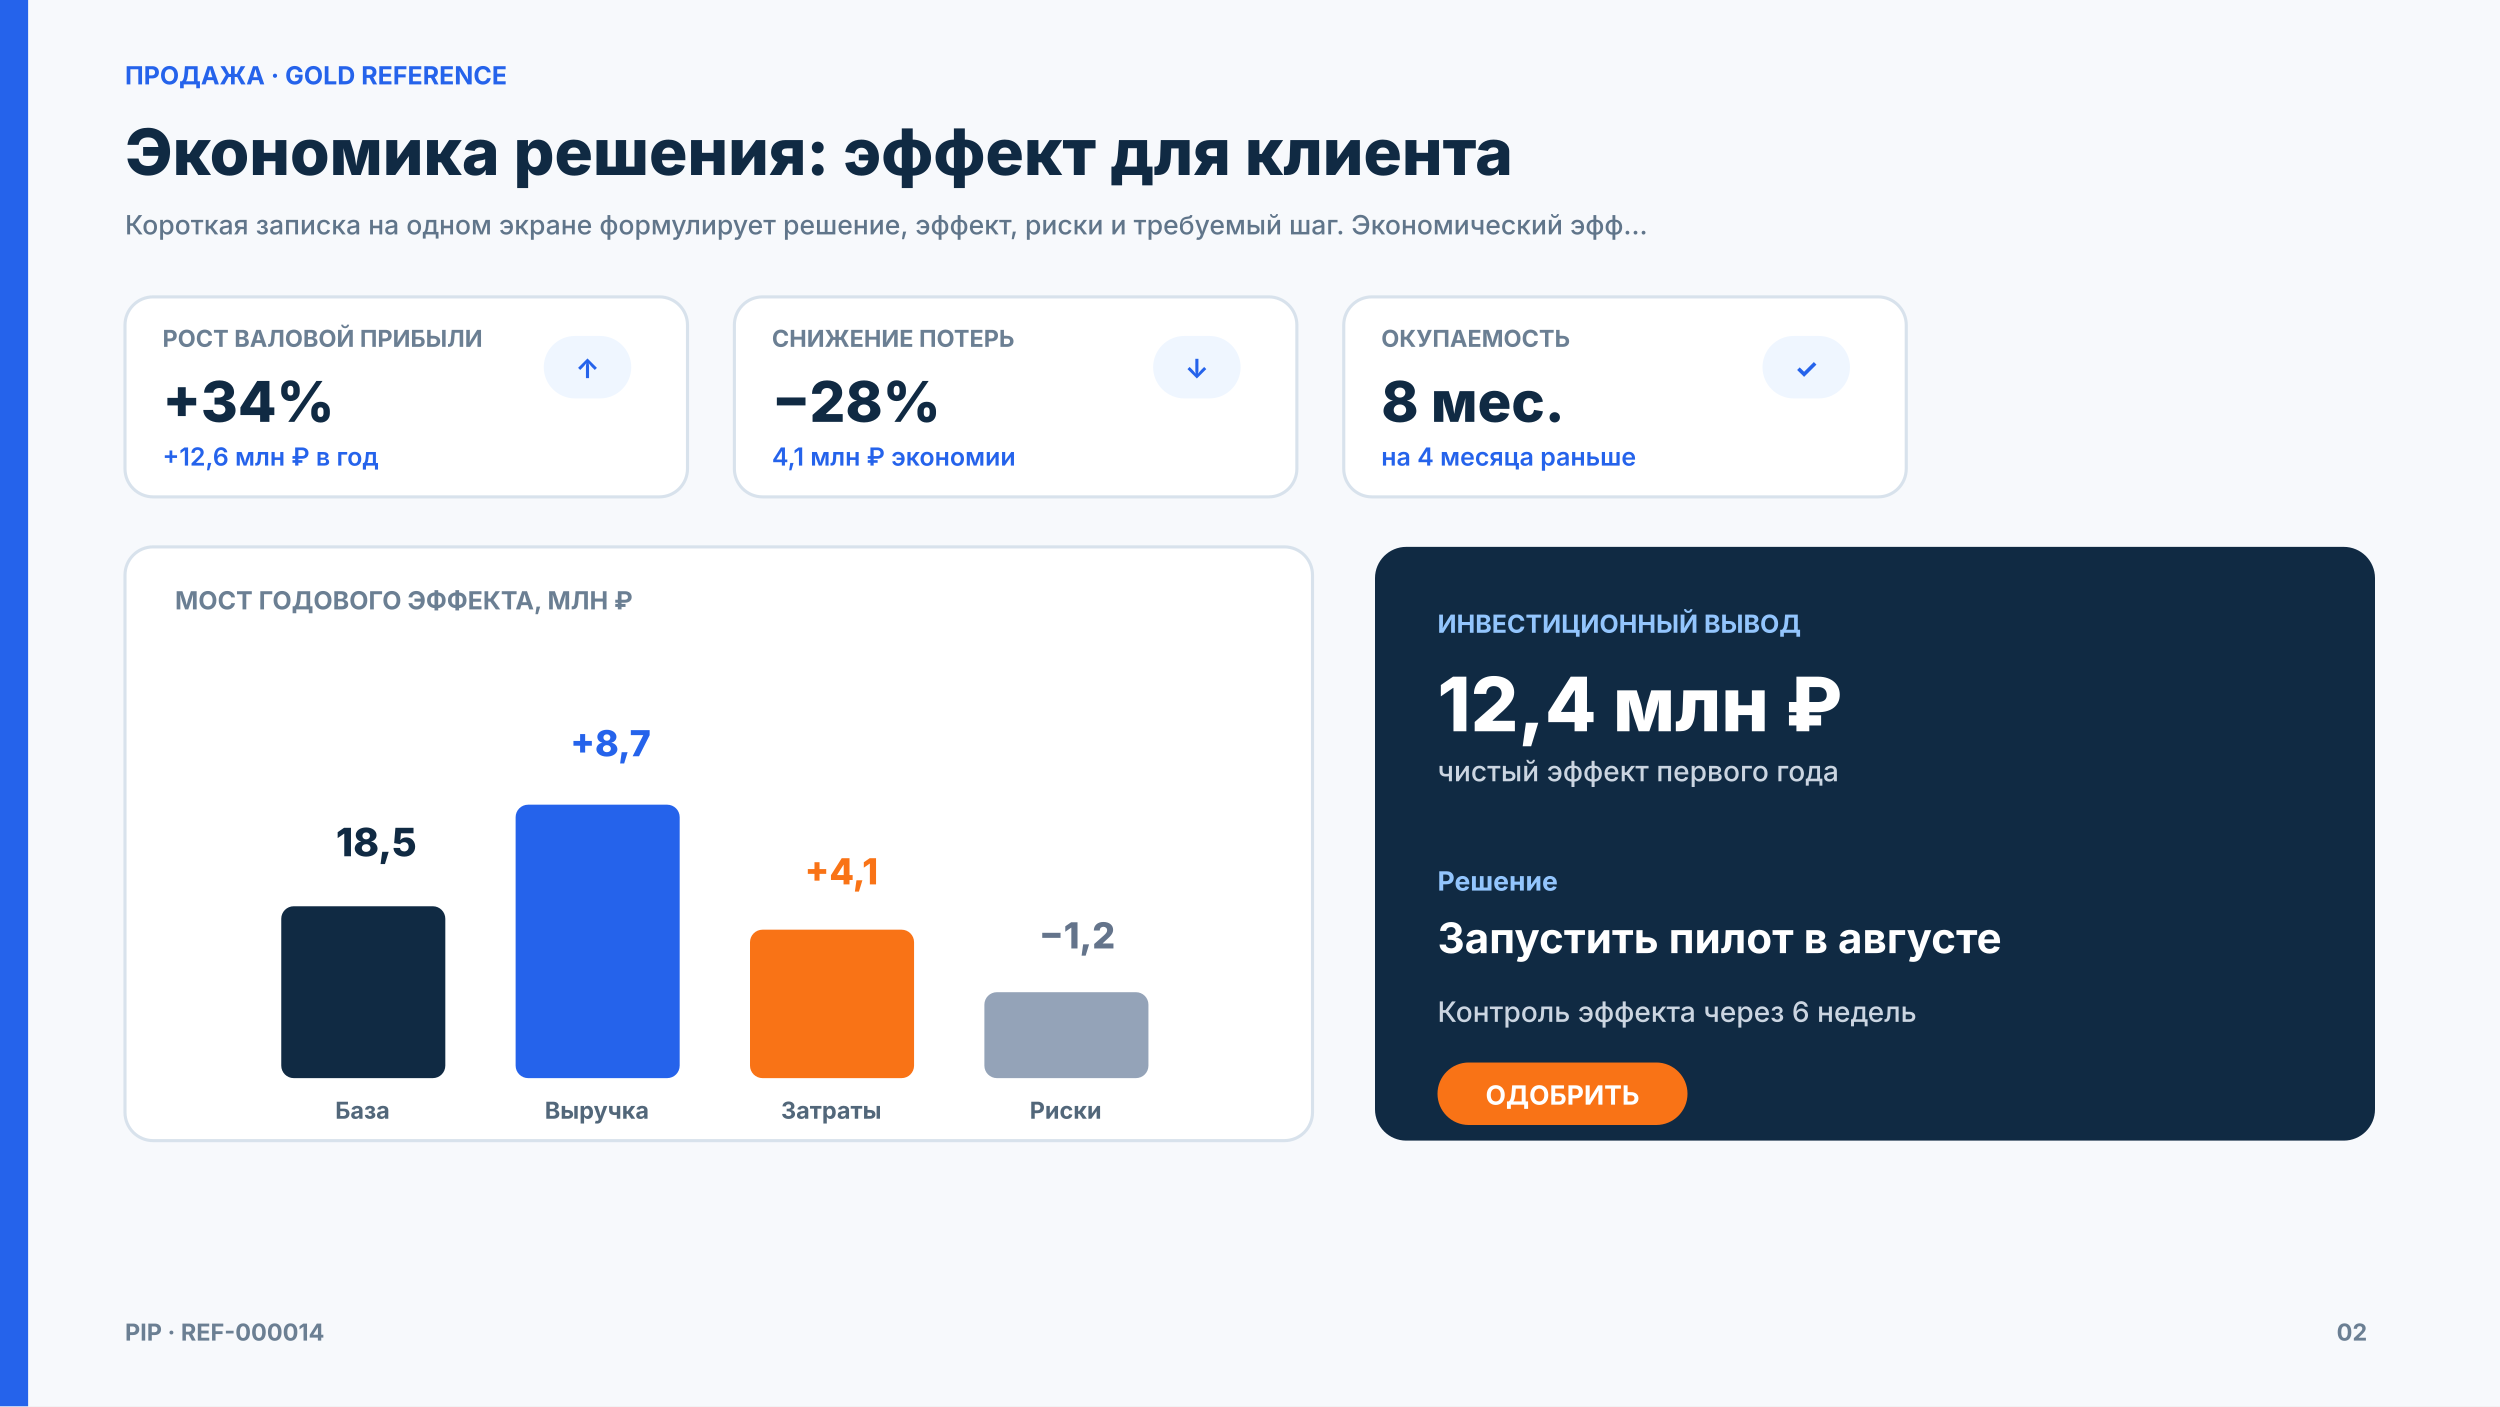
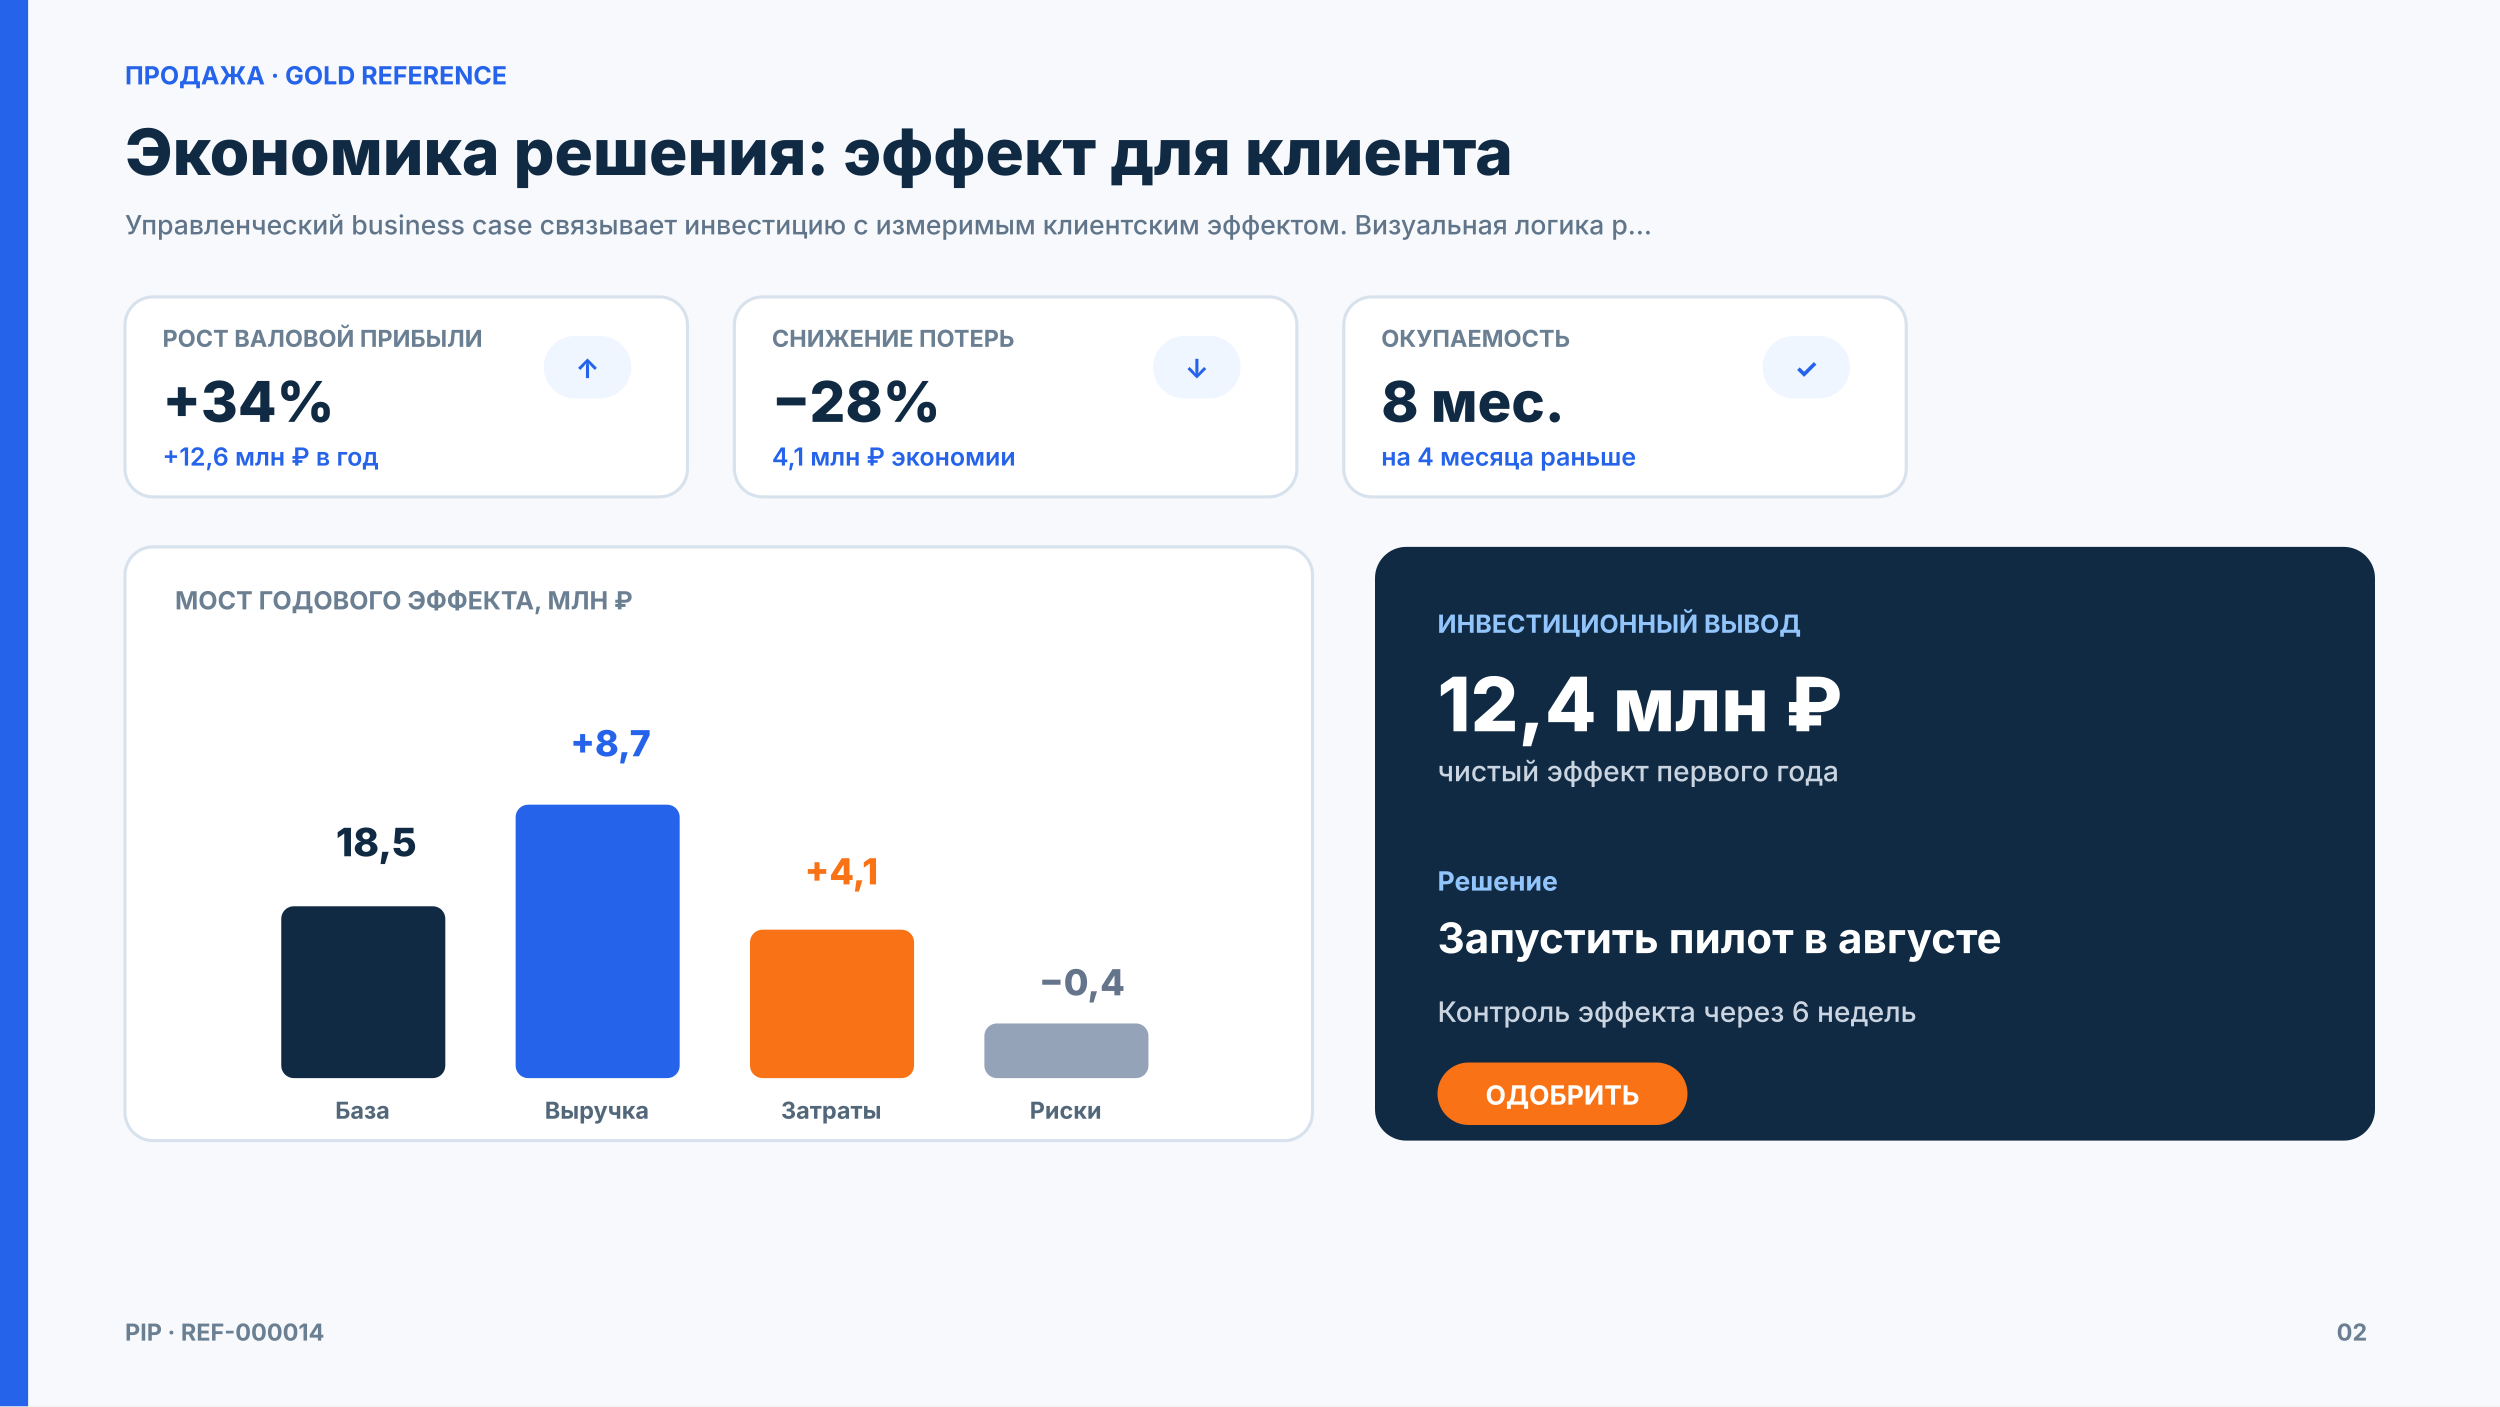
- <svg xmlns="http://www.w3.org/2000/svg" viewBox="0 0 1600 900" role="img" aria-labelledby="title description" data-gold="true" data-layout="gold-02">
+ <svg xmlns="http://www.w3.org/2000/svg" viewBox="0 0 1600 900" role="img" aria-labelledby="title description" data-gold="true" data-source-backed="true" data-preview-mode="original_pip_interpretation" data-layout="gold-02">
  <rect width="1600" height="900" fill="#F7F9FC" />
  <rect x="0" y="0" width="18" height="900" fill="#2563EB" />
  <text x="80" y="54" font-family="Inter, Arial, sans-serif" font-size="16" font-weight="750" fill="#2563EB" text-anchor="start">ПРОДАЖА · GOLD REFERENCE</text>
  <text x="80" y="112" font-family="Inter, Arial, sans-serif" font-size="41" font-weight="800" fill="#102A43" text-anchor="start">Экономика решения: эффект для клиента</text>
-   <text x="80" y="150" font-family="Inter, Arial, sans-serif" font-size="17" font-weight="500" fill="#60758A" text-anchor="start">Короткая записка на одном экране формулирует решение, эффект, риски и требуемый шаг. Экономический эфф…</text>
+   <text x="80" y="150" font-family="Inter, Arial, sans-serif" font-size="17" font-weight="500" fill="#60758A" text-anchor="start">Управленческий business case связывает инвестицию с измеримым клиентским эффектом. Визуальная логика р…</text>
  <rect x="80" y="190" width="360" height="128" rx="18" fill="#FFFFFF" stroke="#D8E2EC" stroke-width="2" />
  <text x="104" y="222" font-family="Inter, Arial, sans-serif" font-size="15" font-weight="700" fill="#6B7F93" text-anchor="start">РОСТ ВАЛОВОЙ ПРИБЫЛИ</text>
  <text x="104" y="270" font-family="Inter, Arial, sans-serif" font-size="36" font-weight="800" fill="#102A43" text-anchor="start">+34%</text>
  <rect x="348" y="215" width="56" height="40" rx="20" fill="#EFF6FF" stroke="#EFF6FF" stroke-width="0" />
  <text x="376" y="242" font-family="Inter, Arial, sans-serif" font-size="17" font-weight="700" fill="#2563EB" text-anchor="middle">↑</text>
  <text x="104" y="298" font-family="Inter, Arial, sans-serif" font-size="16" font-weight="600" fill="#2563EB" text-anchor="start">+12,6 млн ₽ в год</text>
  <rect x="470" y="190" width="360" height="128" rx="18" fill="#FFFFFF" stroke="#D8E2EC" stroke-width="2" />
  <text x="494" y="222" font-family="Inter, Arial, sans-serif" font-size="15" font-weight="700" fill="#6B7F93" text-anchor="start">СНИЖЕНИЕ ПОТЕРЬ</text>
  <text x="494" y="270" font-family="Inter, Arial, sans-serif" font-size="36" font-weight="800" fill="#102A43" text-anchor="start">−28%</text>
  <rect x="738" y="215" width="56" height="40" rx="20" fill="#EFF6FF" stroke="#EFF6FF" stroke-width="0" />
  <text x="766" y="242" font-family="Inter, Arial, sans-serif" font-size="17" font-weight="700" fill="#2563EB" text-anchor="middle">↓</text>
  <text x="494" y="298" font-family="Inter, Arial, sans-serif" font-size="16" font-weight="600" fill="#2563EB" text-anchor="start">4,1 млн ₽ экономии</text>
  <rect x="860" y="190" width="360" height="128" rx="18" fill="#FFFFFF" stroke="#D8E2EC" stroke-width="2" />
  <text x="884" y="222" font-family="Inter, Arial, sans-serif" font-size="15" font-weight="700" fill="#6B7F93" text-anchor="start">ОКУПАЕМОСТЬ</text>
  <text x="884" y="270" font-family="Inter, Arial, sans-serif" font-size="36" font-weight="800" fill="#102A43" text-anchor="start">8 мес.</text>
  <rect x="1128" y="215" width="56" height="40" rx="20" fill="#EFF6FF" stroke="#EFF6FF" stroke-width="0" />
  <text x="1156" y="242" font-family="Inter, Arial, sans-serif" font-size="17" font-weight="700" fill="#2563EB" text-anchor="middle">✓</text>
  <text x="884" y="298" font-family="Inter, Arial, sans-serif" font-size="16" font-weight="600" fill="#2563EB" text-anchor="start">на 4 месяца раньше</text>
  <rect x="80" y="350" width="760" height="380" rx="18" fill="#FFFFFF" stroke="#D8E2EC" stroke-width="2" />
  <text x="112" y="390" font-family="Inter, Arial, sans-serif" font-size="16" font-weight="700" fill="#6B7F93" text-anchor="start">МОСТ ГОДОВОГО ЭФФЕКТА, МЛН ₽</text>
  <rect x="180" y="580" width="105" height="110" rx="8" fill="#102A43" />
  <text x="232" y="716" font-family="Inter, Arial, sans-serif" font-size="15" font-weight="650" fill="#52677A" text-anchor="middle">База</text>
  <rect x="330" y="515" width="105" height="175" rx="8" fill="#2563EB" />
  <text x="382" y="716" font-family="Inter, Arial, sans-serif" font-size="15" font-weight="650" fill="#52677A" text-anchor="middle">Выручка</text>
  <rect x="480" y="595" width="105" height="95" rx="8" fill="#F97316" />
  <text x="532" y="716" font-family="Inter, Arial, sans-serif" font-size="15" font-weight="650" fill="#52677A" text-anchor="middle">Затраты</text>
-   <rect x="630" y="635" width="105" height="55" rx="8" fill="#94A3B8" />
+   <rect x="630" y="655" width="105" height="35" rx="8" fill="#94A3B8" />
  <text x="682" y="716" font-family="Inter, Arial, sans-serif" font-size="15" font-weight="650" fill="#52677A" text-anchor="middle">Риски</text>
  <text x="215" y="548" font-family="Inter, Arial, sans-serif" font-size="25" font-weight="800" fill="#102A43" text-anchor="start">18,5</text>
  <text x="365" y="484" font-family="Inter, Arial, sans-serif" font-size="23" font-weight="800" fill="#2563EB" text-anchor="start">+8,7</text>
  <text x="515" y="566" font-family="Inter, Arial, sans-serif" font-size="23" font-weight="800" fill="#F97316" text-anchor="start">+4,1</text>
-   <text x="665" y="607" font-family="Inter, Arial, sans-serif" font-size="23" font-weight="800" fill="#64748B" text-anchor="start">−1,2</text>
+   <text x="665" y="637" font-family="Inter, Arial, sans-serif" font-size="23" font-weight="800" fill="#64748B" text-anchor="start">−0,4</text>
  <rect x="880" y="350" width="640" height="380" rx="20" fill="#102A43" stroke="#102A43" stroke-width="0" />
  <text x="920" y="405" font-family="Inter, Arial, sans-serif" font-size="16" font-weight="700" fill="#93C5FD" text-anchor="start">ИНВЕСТИЦИОННЫЙ ВЫВОД</text>
  <text x="920" y="468" font-family="Inter, Arial, sans-serif" font-size="48" font-weight="800" fill="#FFFFFF" text-anchor="start">12,4 млн ₽</text>
  <text x="920" y="500" font-family="Inter, Arial, sans-serif" font-size="18" font-weight="500" fill="#CBD5E1" text-anchor="start">чистый эффект первого года</text>
  <text x="920" y="570" font-family="Inter, Arial, sans-serif" font-size="17" font-weight="700" fill="#93C5FD" text-anchor="start">Решение</text>
  <text x="920" y="610" font-family="Inter, Arial, sans-serif" font-size="27" font-weight="750" fill="#FFFFFF" text-anchor="start">Запустить пилот в августе</text>
  <text x="920" y="654" font-family="Inter, Arial, sans-serif" font-size="18" font-weight="500" fill="#CBD5E1" text-anchor="start">Контроль эффекта через 6 недель</text>
  <rect x="920" y="680" width="160" height="40" rx="20" fill="#F97316" stroke="#F97316" stroke-width="0" />
  <text x="1000" y="707" font-family="Inter, Arial, sans-serif" font-size="17" font-weight="700" fill="#FFFFFF" text-anchor="middle">ОДОБРИТЬ</text>
  <text x="80" y="858" font-family="Inter, Arial, sans-serif" font-size="15" font-weight="700" fill="#6B7F93" text-anchor="start">PIP · REF-000014</text>
  <text x="1515" y="858" font-family="Inter, Arial, sans-serif" font-size="15" font-weight="700" fill="#6B7F93" text-anchor="end">02</text>
</svg>
